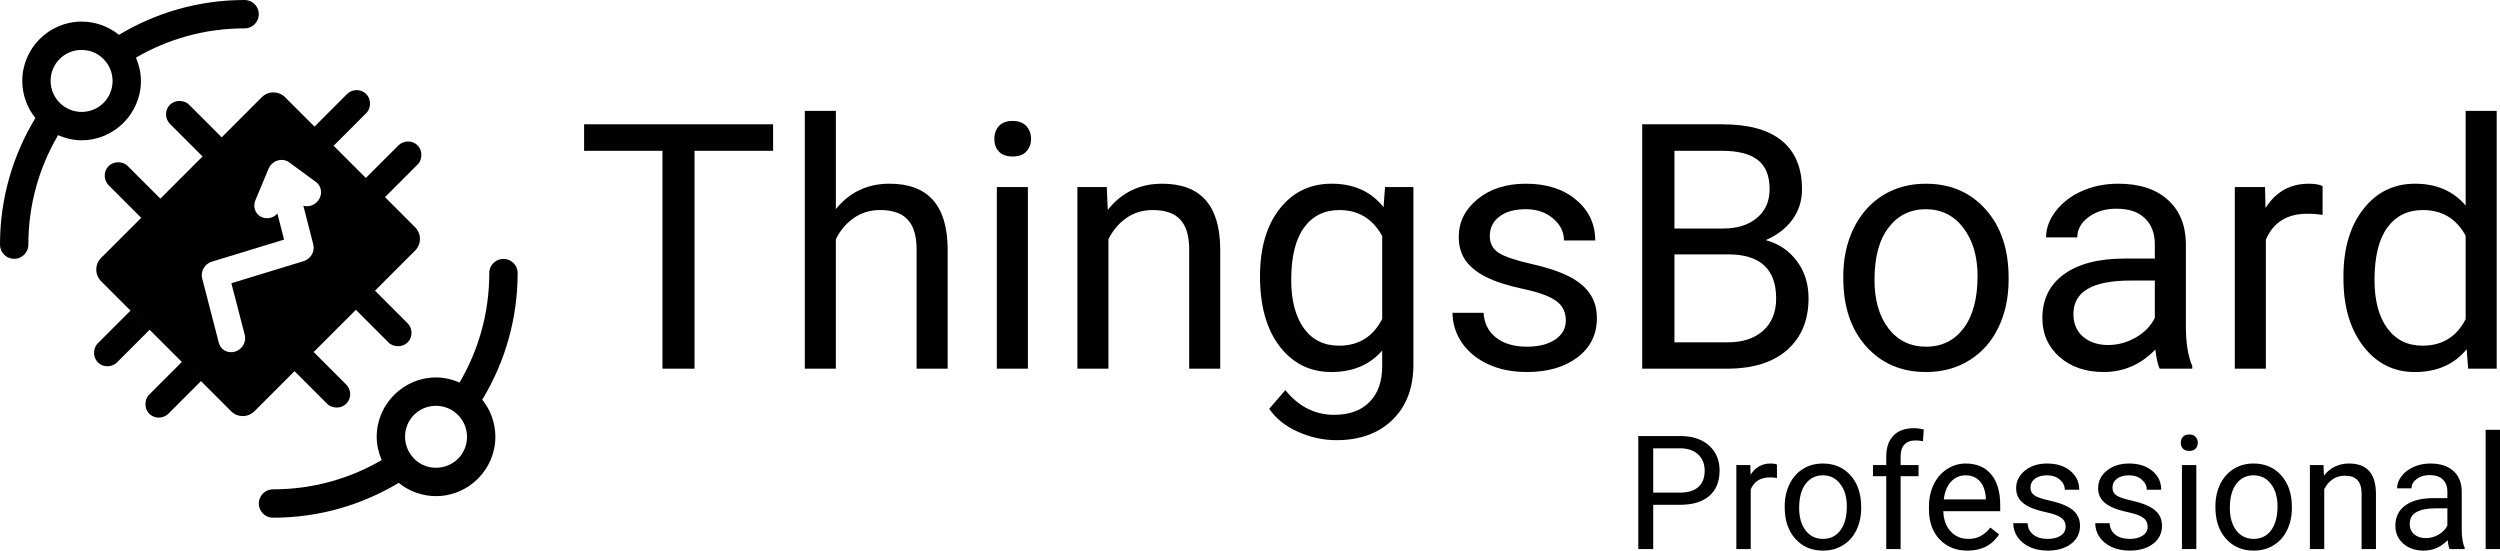
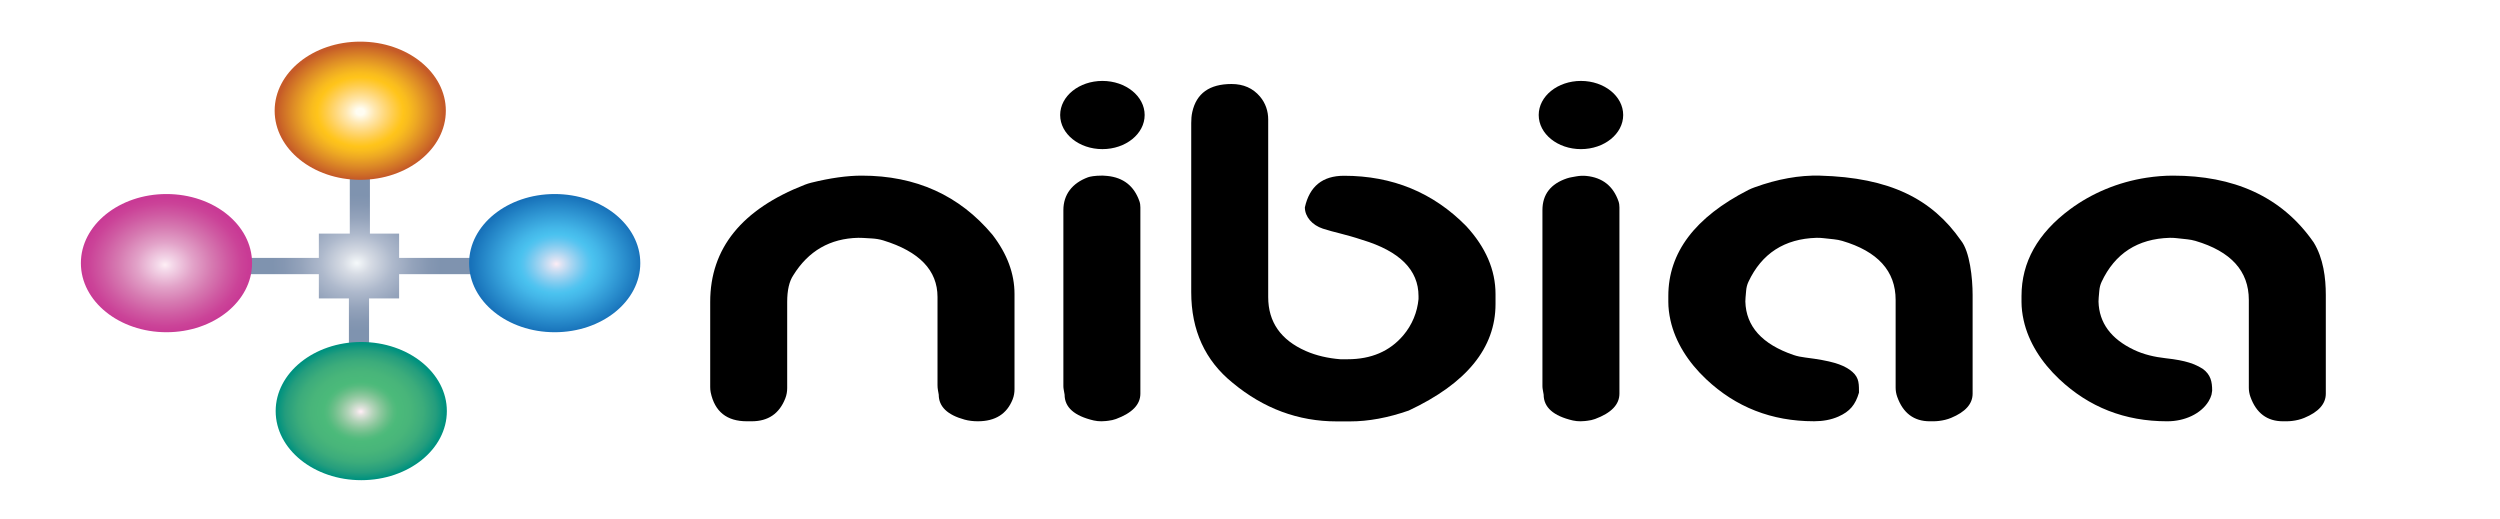
- <svg xmlns="http://www.w3.org/2000/svg" width="1452.9" height="320" version="1.1" viewBox="0 0 1452.9 320">
-   <g transform="matrix(1 0 0 1 4.9845e-8 -.0021828)">
-     <g transform="matrix(.9401 0 0 .9401 -.0010706 -688.49)">
-       <g stroke-width="28" />
-       <g transform="translate(0,732.36)">
-         <g>
-           <g transform="translate(-6.1238e-5,-732.36)" shape-rendering="auto">
-             <path d="m151.13 732.36c-28.363 0-54.915 7.915-77.613 21.537-6.472-5.262-14.605-8.191-23.067-8.194a8.766 8.766 0 0 0-0.004 0c-20.154 7.3e-4 -36.679 16.528-36.678 36.682a8.766 8.766 0 0 0 0 0.011c0.01 8.415 2.927 16.483 8.103 22.927-13.83 22.83-21.87 49.58-21.87 78.17a8.766 8.766 0 1 0 17.531 0c0-24.702 6.719-47.748 18.378-67.574 4.566 1.985 9.473 3.15 14.519 3.157a8.766 8.766 0 0 0 0.012 0c20.155 6.2e-4 36.683-16.527 36.682-36.682a8.766 8.766 0 0 0 0-4e-3c-0.002-4.999-1.139-9.863-3.083-14.397 19.717-11.484 42.585-18.095 67.085-18.095a8.766 8.766 0 1 0 0-17.531zm-100.69 30.88c5.913 2e-3 11.191 2.512 14.836 7.077a8.766 8.766 0 0 0 0.183 0.215c2.671 3.38 4.133 7.553 4.134 11.863-0.002 10.677-8.468 19.144-19.144 19.148-4.37-8e-3 -8.601-1.509-12-4.255a8.766 8.766 0 0 0-0.012-9e-3c-4.514-3.633-7.136-9.098-7.144-14.893 0.003-10.677 8.47-19.144 19.148-19.146z" color="#000000" color-rendering="auto" image-rendering="auto" solid-color="#000000" style="isolation:auto;mix-blend-mode:normal;text-decoration-color:#000000;text-decoration-line:none;text-decoration-style:solid;text-indent:0;text-transform:none;white-space:normal" />
-             <path d="m66.992 835.19c-1.492 1.558-2.366 3.71-2.258 6.071 0.096 2.045 0.913 4.02 2.337 5.518 6.805 6.856 20.223 20.223 20.223 20.223l11.844-11.83s-12.973-12.961-20.176-20.171c-1.604-1.633-3.75-2.314-6.012-2.324-2.358-0.011-4.467 0.954-5.959 2.512zm32.147 19.98-36.639 36.64c-3.975 3.976-3.975 10.421 0 14.397l80.387 80.387c3.976 3.976 10.422 3.976 14.398 0l99.344-99.344c3.975-3.976 3.975-10.422-6.7e-4 -14.398l-18.63-18.63-31.75-31.76-30.01-30c-3.976-3.975-10.421-3.975-14.397 0l-62.7 62.7zm37.911-37.91s-12.973-12.961-20.176-20.171c-1.604-1.633-3.75-2.314-6.012-2.324-4.717-0.023-8.434 3.862-8.217 8.583 0.096 2.045 0.913 4.02 2.337 5.518 6.805 6.856 20.223 20.223 20.223 20.223l11.844-11.83zm69.193 5.213s12.961-12.973 20.171-20.176c1.633-1.604 2.314-3.75 2.324-6.012 0.022-4.717-3.862-8.434-8.583-8.217-2.045 0.096-4.02 0.913-5.518 2.337-6.856 6.805-20.223 20.223-20.223 20.223l11.83 11.844zm31.753 31.753s12.961-12.973 20.171-20.176c1.633-1.604 2.314-3.75 2.324-6.012 0.022-4.717-3.862-8.434-8.583-8.217-2.045 0.096-4.02 0.913-5.518 2.337-6.856 6.805-20.223 20.223-20.223 20.223l11.83 11.844zm-18.009 69.667s12.973 12.961 20.178 20.169c1.604 1.632 3.75 2.314 6.012 2.324 4.717 0.022 8.434-3.861 8.217-8.583l-2e-3 2e-3c-0.096-2.045-0.914-4.021-2.338-5.519-6.805-6.856-20.222-20.222-20.222-20.222l-11.844 11.83zm-37.914 37.914s12.973 12.961 20.178 20.169c1.604 1.632 3.75 2.314 6.012 2.324 4.717 0.023 8.434-3.861 8.217-8.583h-2e-3c-0.096-2.045-0.913-4.021-2.337-5.518-6.805-6.856-20.223-20.223-20.223-20.223l-11.844 11.83zm-69.667-5.687s-12.961 12.973-20.169 20.178c-1.632 1.604-2.314 3.75-2.324 6.012-0.023 4.717 3.861 8.434 8.583 8.217h-0.002c2.045-0.096 4.02-0.913 5.518-2.337 6.856-6.805 20.223-20.223 20.223-20.223l-11.82-11.84zm-31.743-31.74s-12.961 12.973-20.169 20.178c-1.632 1.604-2.314 3.75-2.324 6.012-0.023 4.717 3.861 8.434 8.583 8.217h-0.002c2.045-0.096 4.02-0.913 5.518-2.337 6.856-6.805 20.223-20.223 20.223-20.223l-11.829-11.85zm87.237-90.554c1.679-1.706 3.967-2.66 6.297-2.626 1.663 0.024 3.253 0.55 4.562 1.51l16.499 12.1c3.201 2.297 4.144 6.659 2.231 10.312-1.914 3.653-6.123 5.524-9.951 4.423l6.124 23.948c1.113 4.352-1.564 8.968-5.983 10.317l-44.642 13.631 8.246 31.883c1.173 4.37-1.502 9.044-5.955 10.407s-8.976-1.111-10.068-5.505l-10.282-39.769c-1.127-4.356 1.549-8.985 5.976-10.338l44.661-13.637-4.122-16.118c-2.763 3.064-7.234 3.808-10.586 1.762-3.353-2.047-4.614-6.29-2.986-10.047l8.117-19.454c0.433-1.038 1.067-1.989 1.862-2.797z" color="#000000" color-rendering="auto" fill-rule="evenodd" image-rendering="auto" solid-color="#000000" style="isolation:auto;mix-blend-mode:normal;text-decoration-color:#000000;text-decoration-line:none;text-decoration-style:solid;text-indent:0;text-transform:none;white-space:normal" />
-             <path d="m168.87 1052.4c28.363 0 54.915-7.915 77.614-21.538 6.472 5.262 14.605 8.192 23.067 8.194a8.766 8.766 0 0 0 4e-3 0c20.155-7e-4 36.68-16.528 36.679-36.682a8.766 8.766 0 0 0 0-0.011c-0.01-8.415-2.927-16.484-8.103-22.927 13.825-22.82 21.866-49.572 21.866-78.162a8.766 8.766 0 1 0-17.531 0c0 24.703-6.719 47.749-18.378 67.575-4.566-1.985-9.473-3.15-14.519-3.157a8.766 8.766 0 0 0-0.012 0c-20.155-6.2e-4 -36.683 16.527-36.682 36.682 2e-3 4.999 1.139 9.863 3.083 14.397-19.717 11.484-42.586 18.095-67.086 18.095a8.766 8.766 0 1 0 0 17.531zm100.69-30.875c-5.913 0-11.191-2.512-14.836-7.077a8.766 8.766 0 0 0-0.183-0.215c-2.671-3.38-4.133-7.553-4.134-11.863 2e-3 -10.677 8.468-19.144 19.144-19.148 4.37 8e-3 8.601 1.509 12 4.255a8.766 8.766 0 0 0 0.012 9e-3c4.514 3.633 7.136 9.098 7.144 14.893-3e-3 10.677-8.47 19.145-19.148 19.146z" color="#000000" color-rendering="auto" image-rendering="auto" solid-color="#000000" style="isolation:auto;mix-blend-mode:normal;text-decoration-color:#000000;text-decoration-line:none;text-decoration-style:solid;text-indent:0;text-transform:none;white-space:normal" />
-           </g>
-           <path d="m477.92 93.229h-48.56v134.68h-19.82v-134.68h-48.45v-16.395h116.83v16.394z" />
-           <path d="m516.72 129.23q12.762-15.668 33.203-15.668 35.59 0 35.901 40.155v74.188h-19.196v-74.292q-0.104-12.14-5.603-17.95-5.396-5.811-16.913-5.811-9.338 0-16.394 4.981-7.056 4.981-10.999 13.074v79.999h-19.19v-159.38h19.196v60.699z" />
-           <path d="m635.43 227.91h-19.2v-112.27h19.2zm-20.76-142.05q0-4.669 2.801-7.886 2.905-3.217 8.508-3.217t8.508 3.217 2.905 7.886q0 4.669-2.905 7.782t-8.508 3.113-8.508-3.113q-2.8-3.113-2.8-7.782z" />
-           <path d="m684.19 115.64 0.623 14.111q12.866-16.187 33.618-16.187 35.59 0 35.901 40.155v74.188h-19.196v-74.292q-0.104-12.14-5.603-17.95-5.396-5.811-16.913-5.811-9.338 0-16.394 4.981-7.056 4.981-10.999 13.074v79.999h-19.196v-112.27h18.158z" />
-           <path d="m778.92 170.84q0-26.251 12.14-41.711 12.14-15.564 32.166-15.564 20.544 0 32.062 14.526l0.934-12.451h17.535v109.57q0 21.79-12.97 34.344-12.866 12.555-34.656 12.555-12.14 0-23.761-5.188t-17.743-14.215l9.961-11.517q12.347 15.253 30.194 15.253 14.008 0 21.79-7.886 7.886-7.886 7.886-22.205v-9.65q-11.517 13.281-31.439 13.281-19.714 0-31.958-15.875-12.14-15.875-12.14-43.268zm19.299 2.179q0 18.988 7.782 29.883 7.782 10.791 21.79 10.791 18.158 0 26.666-16.498v-51.257q-8.82-16.083-26.459-16.083-14.008 0-21.893 10.895-7.886 10.895-7.886 32.269z" />
-           <path d="m967.98 198.13q0-7.782-5.914-12.036-5.811-4.358-20.441-7.471-14.526-3.113-23.138-7.471-8.508-4.358-12.659-10.376-4.047-6.018-4.047-14.319 0-13.8 11.621-23.346 11.725-9.546 29.883-9.546 19.092 0 30.92 9.857 11.932 9.857 11.932 25.214h-19.299q0-7.886-6.744-13.593-6.641-5.707-16.809-5.707-10.48 0-16.394 4.565-5.914 4.565-5.914 11.932 0 6.952 5.499 10.48 5.499 3.528 19.818 6.744 14.423 3.217 23.346 7.678 8.923 4.462 13.177 10.791 4.358 6.226 4.358 15.253 0 15.045-12.036 24.176-12.036 9.027-31.232 9.027-13.489 0-23.865-4.773t-16.29-13.281q-5.811-8.612-5.811-18.573h19.196q0.519 9.65 7.678 15.356 7.263 5.603 19.092 5.603 10.895 0 17.432-4.358 6.641-4.462 6.641-11.829z" />
-           <path d="m1015.2 227.91v-151.07h49.39q24.591 0 36.938 10.168 12.451 10.168 12.451 30.09 0 10.583-6.018 18.781-6.018 8.093-16.394 12.555 12.244 3.424 19.299 13.074 7.159 9.546 7.159 22.827 0 20.337-13.178 31.958t-37.25 11.621h-52.399zm19.922-70.66v54.37h32.892q13.904 0 21.893-7.159 8.093-7.263 8.093-19.922 0-27.289-29.675-27.289h-33.203zm0-15.979h30.09q13.074 0 20.856-6.537 7.886-6.537 7.886-17.743 0-12.451-7.263-18.054-7.263-5.707-22.101-5.707h-29.468v48.041z" />
-           <path d="m1139.5 170.74q0-16.498 6.433-29.675 6.537-13.177 18.054-20.337 11.621-7.159 26.459-7.159 22.931 0 37.042 15.875 14.215 15.875 14.215 42.23v1.349q0 16.394-6.329 29.468-6.226 12.97-17.95 20.233-11.621 7.263-26.77 7.263-22.827 0-37.042-15.875-14.1-15.88-14.1-42.02v-1.349zm19.299 2.283q0 18.677 8.612 29.987 8.716 11.31 23.242 11.31 14.63 0 23.242-11.414 8.612-11.517 8.612-32.166 0-18.469-8.82-29.883-8.716-11.517-23.242-11.517-14.215 0-22.931 11.31-8.716 11.31-8.716 32.373z" />
-           <path d="m1335.1 227.91q-1.66-3.32-2.698-11.829-13.385 13.904-31.958 13.904-16.602 0-27.289-9.338-10.584-9.442-10.584-23.865 0-17.535 13.281-27.185 13.385-9.753 37.561-9.753h18.677v-8.82q0-10.065-6.018-15.979-6.018-6.018-17.743-6.018-10.272 0-17.224 5.188-6.952 5.188-6.952 12.555h-19.299q0-8.405 5.914-16.187 6.018-7.886 16.186-12.451 10.272-4.565 22.516-4.565 19.403 0 30.402 9.753 10.998 9.65 11.414 26.666v51.672q0 15.46 3.943 24.591v1.66h-20.129zm-31.854-14.63q9.027 0 17.12-4.669 8.093-4.669 11.725-12.14v-23.035h-15.045q-35.278 0-35.278 20.648 0 9.027 6.018 14.111 6.018 5.084 15.46 5.084z" />
-           <path d="m1435.8 132.87q-4.358-0.726-9.442-0.726-18.884 0-25.629 16.083v79.688h-19.196v-112.27h18.677l0.311 12.97q9.442-15.045 26.77-15.045 5.603 0 8.508 1.453v17.847z" />
-           <path d="m1448.7 170.84q0-25.836 12.244-41.504 12.244-15.771 32.062-15.771 19.714 0 31.232 13.489v-58.517h19.196v159.38h-17.639l-0.934-12.036q-11.517 14.111-32.062 14.111-19.507 0-31.854-15.979-12.244-15.979-12.244-41.711v-1.453zm19.196 2.179q0 19.092 7.886 29.883 7.886 10.791 21.79 10.791 18.262 0 26.666-16.394v-51.57q-8.612-15.875-26.459-15.875-14.111 0-21.997 10.895-7.886 10.895-7.886 32.269z" />
-         </g>
-       </g>
-     </g>
-     <path d="m960.78 293.38v25.716h-8.662v-65.688h24.226q10.783 0 16.874 5.504 6.135 5.504 6.135 14.572 0 9.565-6 14.752-5.956 5.144-17.099 5.144zm0-7.083h15.565q6.948 0 10.648-3.248 3.699-3.294 3.699-9.474 0-5.865-3.699-9.385-3.7-3.518-10.151-3.654h-16.061zm71.915-8.526q-1.896-0.316-4.106-0.316-8.211 0-11.144 6.993v34.648h-8.346v-48.815h8.12l0.135 5.638q4.106-6.542 11.64-6.542 2.436 0 3.699 0.632v7.76zm4.511 16.467q0-7.173 2.797-12.903 2.842-5.73 7.85-8.843 5.053-3.113 11.504-3.113 9.971 0 16.107 6.902 6.18 6.903 6.18 18.362v0.587q0 7.128-2.752 12.813-2.707 5.639-7.805 8.798-5.053 3.157-11.639 3.157-9.926 0-16.107-6.902-6.136-6.902-6.136-18.272v-0.587zm8.392 0.993q0 8.12 3.744 13.038 3.789 4.918 10.106 4.918 6.361 0 10.106-4.963 3.745-5.008 3.745-13.986 0-8.03-3.836-12.994-3.789-5.007-10.106-5.007-6.18 0-9.971 4.918-3.789 4.918-3.789 14.075zm50.62 23.865v-42.363h-7.715v-6.451h7.715v-5.008q0-7.85 4.196-12.137 4.195-4.286 11.865-4.286 2.887 0 5.729 0.767l-0.451 6.768q-2.12-0.406-4.511-0.406-4.06 0-6.271 2.391-2.211 2.346-2.211 6.768v5.144h10.422v6.451h-10.422v42.363zm47.191 0.902q-9.925 0-16.152-6.496-6.226-6.542-6.226-17.46v-1.534q0-7.264 2.752-12.949 2.797-5.729 7.761-8.933 5.007-3.248 10.828-3.248 9.52 0 14.797 6.272 5.279 6.271 5.279 17.956v3.474h-33.07q0.18 7.218 4.196 11.684 4.061 4.421 10.288 4.421 4.421 0 7.489-1.805 3.068-1.804 5.369-4.782l5.099 3.97q-6.136 9.428-18.407 9.428zm-1.038-43.762q-5.053 0-8.483 3.699-3.428 3.655-4.24 10.287h24.452v-0.631q-0.36-6.362-3.428-9.835-3.068-3.519-8.301-3.519zm58.109 29.911q0-3.384-2.571-5.233-2.526-1.895-8.888-3.248-6.317-1.354-10.061-3.248-3.699-1.895-5.504-4.511-1.76-2.617-1.76-6.226 0-6.001 5.053-10.151 5.099-4.151 12.994-4.151 8.301 0 13.443 4.287 5.188 4.285 5.188 10.963h-8.391q0-3.428-2.933-5.91-2.887-2.481-7.308-2.481-4.557 0-7.128 1.985-2.572 1.985-2.572 5.188 0 3.022 2.391 4.557 2.391 1.534 8.618 2.933 6.271 1.398 10.15 3.338 3.88 1.94 5.73 4.692 1.894 2.707 1.894 6.631 0 6.542-5.233 10.512-5.233 3.925-13.581 3.925-5.865 0-10.377-2.075-4.511-2.075-7.082-5.774-2.526-3.745-2.526-8.076h8.346q0.226 4.196 3.339 6.678 3.157 2.436 8.301 2.436 4.737 0 7.579-1.896 2.887-1.939 2.887-5.143zm47.642 0q0-3.384-2.571-5.233-2.526-1.895-8.888-3.248-6.316-1.354-10.061-3.248-3.699-1.895-5.504-4.511-1.76-2.617-1.76-6.226 0-6.001 5.053-10.151 5.099-4.151 12.994-4.151 8.301 0 13.443 4.287 5.188 4.285 5.188 10.963h-8.391q0-3.428-2.933-5.91-2.887-2.481-7.309-2.481-4.557 0-7.128 1.985-2.572 1.985-2.572 5.188 0 3.022 2.391 4.557 2.391 1.534 8.618 2.933 6.271 1.398 10.15 3.338 3.88 1.94 5.73 4.692 1.894 2.707 1.894 6.631 0 6.542-5.233 10.512-5.233 3.925-13.581 3.925-5.865 0-10.377-2.075-4.511-2.075-7.082-5.774-2.526-3.745-2.526-8.076h8.346q0.226 4.196 3.339 6.678 3.157 2.436 8.301 2.436 4.737 0 7.579-1.896 2.887-1.939 2.887-5.143zm28.288 12.948h-8.346v-48.815h8.346zm-9.023-61.764q0-2.03 1.218-3.428 1.264-1.399 3.7-1.399 2.437 0 3.7 1.398 1.264 1.399 1.264 3.429 0 2.03-1.264 3.384-1.263 1.354-3.699 1.354-2.438 0-3.7-1.354-1.218-1.354-1.218-3.384zm20.122 36.905q0-7.173 2.796-12.903 2.843-5.73 7.85-8.843 5.053-3.113 11.505-3.113 9.971 0 16.106 6.902 6.181 6.903 6.181 18.362v0.587q0 7.128-2.752 12.813-2.707 5.639-7.804 8.798-5.053 3.157-11.64 3.157-9.925 0-16.106-6.902-6.136-6.902-6.136-18.272v-0.587zm8.391 0.993q0 8.12 3.745 13.038 3.789 4.918 10.106 4.918 6.361 0 10.106-4.963 3.744-5.008 3.744-13.986 0-8.03-3.835-12.994-3.79-5.007-10.106-5.007-6.181 0-9.971 4.918-3.79 4.918-3.79 14.075zm54.41-24.949 0.271 6.135q5.595-7.039 14.617-7.039 15.474 0 15.61 17.46v32.258h-8.346v-32.301q-0.044-5.279-2.436-7.805-2.346-2.526-7.354-2.526-4.06 0-7.128 2.166-3.068 2.165-4.782 5.684v34.784h-8.346v-48.816zm73.313 48.815q-0.722-1.443-1.173-5.143-5.82 6.045-13.896 6.045-7.218 0-11.865-4.06-4.602-4.106-4.602-10.377 0-7.624 5.775-11.82 5.82-4.241 16.331-4.241h8.121v-3.835q0-4.376-2.617-6.948-2.616-2.616-7.715-2.616-4.466 0-7.489 2.256-3.023 2.256-3.023 5.459h-8.391q0-3.655 2.571-7.038 2.617-3.428 7.038-5.413 4.466-1.986 9.79-1.986 8.436 0 13.219 4.241 4.782 4.196 4.962 11.594v22.467q0 6.723 1.715 10.694v0.721zm-13.852-6.361q3.925 0 7.444-2.03 3.519-2.03 5.099-5.279v-10.015h-6.542q-15.341 0-15.341 8.978 0 3.926 2.617 6.136t6.722 2.211zm43.131 6.361h-8.346v-69.297h8.346v69.298z" stroke-width=".934" />
-   </g>
+ <svg xmlns="http://www.w3.org/2000/svg" width="1543.4" height="320" version="1.1" viewBox="0 0 1543.4 320" id="svg349">
+   <defs id="defs353">
+     <radialGradient id="SVGID_1_" cx="238.122" cy="246.249" r="92.36" gradientUnits="userSpaceOnUse">
+       <stop offset="8.043184e-03" style="stop-color:#F3F7F9" id="stop20" />
+       <stop offset="0.118" style="stop-color:#D6DBE4" id="stop22" />
+       <stop offset="0.303" style="stop-color:#AEB9CC" id="stop24" />
+       <stop offset="0.469" style="stop-color:#94A3BB" id="stop26" />
+       <stop offset="0.609" style="stop-color:#8597B2" id="stop28" />
+       <stop offset="0.708" style="stop-color:#7F93AF" id="stop30" />
+     </radialGradient>
+     <radialGradient id="SVGID_00000129203836781694822460000006390568805972796814_" cx="240.825" cy="100.774" r="64.569" gradientUnits="userSpaceOnUse" gradientTransform="matrix(0.795582,0,0,0.6422341,30.80812,4.29586)">
+       <stop offset="0.049" style="stop-color:#FFFDF2" id="stop35" />
+       <stop offset="0.172" style="stop-color:#FFE8B2" id="stop37" />
+       <stop offset="0.295" style="stop-color:#FFD87B" id="stop39" />
+       <stop offset="0.397" style="stop-color:#FFCD4D" id="stop41" />
+       <stop offset="0.474" style="stop-color:#FFC72B" id="stop43" />
+       <stop offset="0.517" style="stop-color:#FFC41A" id="stop45" />
+       <stop offset="0.583" style="stop-color:#F9BC1E" id="stop47" />
+       <stop offset="0.686" style="stop-color:#EDA823" id="stop49" />
+       <stop offset="0.813" style="stop-color:#DD8B26" id="stop51" />
+       <stop offset="0.958" style="stop-color:#CB6727" id="stop53" />
+       <stop offset="1" style="stop-color:#C65B28" id="stop55" />
+     </radialGradient>
+     <radialGradient id="SVGID_00000039815194632815794430000001900237238569290167_" cx="89.307" cy="247.904" r="65.211" gradientUnits="userSpaceOnUse" gradientTransform="matrix(0.795582,0,0,0.6422341,30.80812,4.29586)">
+       <stop offset="8.043184e-03" style="stop-color:#FDEDF4" id="stop60" />
+       <stop offset="0.089" style="stop-color:#F4D8E9" id="stop62" />
+       <stop offset="0.335" style="stop-color:#E2A2C8" id="stop64" />
+       <stop offset="0.558" style="stop-color:#D67AB1" id="stop66" />
+       <stop offset="0.75" style="stop-color:#CF5AA2" id="stop68" />
+       <stop offset="0.904" style="stop-color:#CB4398" id="stop70" />
+       <stop offset="1" style="stop-color:#C93A95" id="stop72" />
+     </radialGradient>
+     <radialGradient id="SVGID_00000093877177837186022340000015456694378651029406_" cx="392.987" cy="247.065" r="66.366" gradientUnits="userSpaceOnUse" gradientTransform="matrix(0.795582,0,0,0.6422341,30.80812,4.29586)">
+       <stop offset="0" style="stop-color:#FDEDF4" id="stop77" />
+       <stop offset="0.068" style="stop-color:#DAE2F3" id="stop79" />
+       <stop offset="0.188" style="stop-color:#A4D4F1" id="stop81" />
+       <stop offset="0.293" style="stop-color:#79CAF0" id="stop83" />
+       <stop offset="0.378" style="stop-color:#58C4F0" id="stop85" />
+       <stop offset="0.431" style="stop-color:#4AC2EF" id="stop87" />
+       <stop offset="0.531" style="stop-color:#43B6E8" id="stop89" />
+       <stop offset="0.73" style="stop-color:#3199D5" id="stop91" />
+       <stop offset="1" style="stop-color:#1771B9" id="stop93" />
+     </radialGradient>
+     <radialGradient id="SVGID_00000018926571816506027210000005164006588569812887_" cx="241.165" cy="388.974" r="65.211" gradientUnits="userSpaceOnUse" gradientTransform="matrix(0.795582,0,0,0.6422341,30.80812,4.29586)">
+       <stop offset="8.043184e-03" style="stop-color:#FDEDF4" id="stop98" />
+       <stop offset="0.052" style="stop-color:#E2E3DE" id="stop100" />
+       <stop offset="0.15" style="stop-color:#B2D3B8" id="stop102" />
+       <stop offset="0.242" style="stop-color:#8BC79C" id="stop104" />
+       <stop offset="0.324" style="stop-color:#6BBF89" id="stop106" />
+       <stop offset="0.393" style="stop-color:#54BB7E" id="stop108" />
+       <stop offset="0.441" style="stop-color:#4BBA7A" id="stop110" />
+       <stop offset="0.595" style="stop-color:#48B57A" id="stop112" />
+       <stop offset="0.747" style="stop-color:#3CAC7B" id="stop114" />
+       <stop offset="0.897" style="stop-color:#249D7D" id="stop116" />
+       <stop offset="1" style="stop-color:#00927F" id="stop118" />
+     </radialGradient>
+   </defs>
+   <path d="m 532.009,108.428 c 33.446,0 60.361,12.183 80.728,36.543 9.054,11.779 13.581,23.955 13.581,36.543 V 240.227 c 0,2.132 -0.342,4.277 -1.146,6.307 -3.564,9.03 -10.732,13.545 -21.489,13.545 v 0 c -2.777,0 -5.561,-0.302 -8.194,-1.021 -10.637,-2.916 -15.951,-8.054 -15.951,-15.42 l -0.485,-2.736 c -0.183,-1.015 -0.271,-2.042 -0.271,-3.07 v -54.487 c 0,-16.422 -11.162,-28.066 -33.486,-34.925 -2.291,-0.706 -4.726,-1.079 -7.176,-1.22 l -5.513,-0.321 c -0.907,-0.051 -1.822,-0.084 -2.729,-0.064 -17.439,0.379 -30.813,8.092 -40.129,23.127 -2.514,3.757 -3.771,9.235 -3.771,16.441 v 53.19 c 0,2.145 -0.358,4.297 -1.154,6.339 -3.684,9.447 -10.589,14.168 -20.725,14.168 h -3.015 c -12.387,0 -19.826,-5.941 -22.324,-17.816 -0.231,-1.105 -0.31,-2.235 -0.31,-3.352 v -52.522 c 0,-33.069 19.492,-57.191 58.475,-72.367 1.241,-0.482 2.562,-0.899 3.882,-1.227 11.751,-2.909 22.149,-4.367 31.203,-4.367 z" id="path4" style="stroke-width:0.715" />
+   <path d="m 684.8,51.988 c 7.932,0.957 13.883,5.363 17.861,13.224 0.915,1.805 1.368,3.751 1.368,5.697 v 2.196 c 0,6.788 -5.203,12.048 -15.609,15.767 -2.387,0.854 -4.988,1.284 -7.598,1.284 h -0.939 c -12.936,0 -20.637,-5.998 -23.112,-18.008 -0.199,-0.976 -0.294,-1.984 -0.207,-2.974 0.613,-6.647 5.394,-11.766 14.344,-15.356 1.432,-0.572 2.975,-0.931 4.551,-1.162 l 3.644,-0.533 c 1.878,-0.276 3.811,-0.36 5.696,-0.135 z m -1.225,56.619 c 9.937,1.002 16.556,6.198 19.85,15.6 0.438,1.24 0.597,2.537 0.597,3.821 v 114.998 c 0,6.718 -5.02,11.933 -15.06,15.651 -1.504,0.559 -3.127,0.893 -4.766,1.079 l -1.496,0.173 c -0.875,0.103 -1.766,0.154 -2.649,0.154 v 0 c -1.623,0 -3.246,-0.141 -4.805,-0.501 -12.005,-2.8 -18.004,-8.111 -18.004,-15.94 l -0.565,-3.198 c -0.127,-0.706 -0.191,-1.426 -0.191,-2.139 V 129.75 c 0,-9.691 5.49,-16.705 15.196,-20.307 0.811,-0.302 1.305,-0.36 3.087,-0.681 l 2.554,-0.257 c 2.816,-0.193 4.177,-0.103 6.253,0.103 z" id="path6" style="stroke-width:0.715" />
+   <path d="m 980.558,51.988 c 7.932,0.957 13.883,5.363 17.861,13.224 0.915,1.805 1.368,3.751 1.368,5.697 v 2.196 c 0,6.788 -5.203,12.048 -15.609,15.767 -2.387,0.854 -4.988,1.284 -7.598,1.284 h -0.939 c -12.936,0 -20.606,-4.046 -23.08,-16.049 -0.199,-0.976 -0.334,-3.943 -0.239,-4.932 0.613,-6.647 5.394,-11.766 14.344,-15.356 1.432,-0.572 2.975,-0.931 4.551,-1.162 l 3.644,-0.533 c 1.87,-0.276 3.803,-0.36 5.696,-0.135 z m -1.233,56.619 c 9.937,1.002 16.556,6.198 19.85,15.6 0.438,1.24 0.597,2.537 0.597,3.821 v 114.998 c 0,6.718 -5.02,11.933 -15.06,15.651 -1.504,0.559 -3.127,0.893 -4.766,1.079 l -1.496,0.173 c -0.875,0.103 -1.766,0.154 -2.649,0.154 v 0 c -1.623,0 -3.246,-0.141 -4.805,-0.501 -12.005,-2.8 -18.004,-8.111 -18.004,-15.94 l -0.565,-3.198 c -0.127,-0.706 -0.191,-1.426 -0.191,-2.139 V 129.75 c 0,-9.691 5.044,-16.236 15.124,-19.633 0.963,-0.328 1.981,-0.552 2.999,-0.739 l 2.721,-0.488 c 2.061,-0.372 4.177,-0.488 6.245,-0.283 z" id="path8" style="stroke-width:0.715" />
+   <path d="m 1123.508,108.428 c 43.232,1.156 69.24,14.392 87.124,40.063 5.45,6.795 7.184,23.178 7.184,33.634 v 60.903 c 0,6.313 -4.439,11.303 -13.318,14.97 -2.355,0.976 -4.941,1.58 -7.558,1.882 v 0 c -1.169,0.135 -2.347,0.206 -3.532,0.206 h -1.997 c -9.833,0 -16.548,-5.035 -20.144,-15.112 -0.652,-1.83 -0.979,-3.738 -0.979,-5.645 v -54.16 c 0,-17.816 -10.995,-29.967 -32.985,-36.46 -1.631,-0.482 -3.349,-0.79 -5.068,-0.976 l -6.731,-0.726 c -1.329,-0.141 -2.681,-0.225 -4.018,-0.186 -19.826,0.572 -33.86,9.64 -42.086,27.192 -0.811,1.721 -1.241,3.552 -1.4,5.388 l -0.374,4.277 c -0.103,1.15 -0.135,1.818 -0.119,2.473 0.414,15.356 10.327,26.351 29.755,33.004 2.315,0.796 4.789,1.252 7.28,1.567 16.222,2.036 22.435,4.213 27.217,7.424 5.577,3.918 5.895,7.456 5.895,13.037 v 1.22 c -2.18,7.45 -5.577,11.618 -12.69,14.765 -4.535,2.01 -9.698,2.896 -14.861,2.896 h -0.366 c -25.944,0 -48.109,-8.67 -66.487,-26.023 -11.019,-10.398 -18.959,-22.825 -21.966,-36.299 -0.883,-3.969 -1.329,-7.765 -1.329,-11.38 v -3.654 c 0,-26.813 16.485,-48.636 49.469,-65.463 1.217,-0.623 2.538,-1.143 3.843,-1.618 14.05,-5.106 27.639,-7.533 40.24,-7.199 z" id="path10" style="stroke-width:0.715" />
+   <path d="m 1341.553,108.428 c 36.843,0 66.821,12.402 86.814,41.225 6.038,9.845 7.494,22.016 7.494,32.471 v 60.903 c 0,6.313 -4.439,11.303 -13.318,14.97 -2.355,0.976 -4.941,1.58 -7.558,1.882 v 0 c -1.169,0.135 -2.347,0.206 -3.532,0.206 h -1.997 c -9.833,0 -16.548,-5.035 -20.144,-15.112 -0.652,-1.83 -0.979,-3.738 -0.979,-5.645 v -54.16 c 0,-17.816 -10.995,-29.967 -32.985,-36.46 -1.631,-0.482 -3.349,-0.79 -5.068,-0.976 l -6.731,-0.726 c -1.329,-0.141 -2.681,-0.225 -4.026,-0.186 -19.826,0.572 -33.86,9.64 -42.086,27.199 -0.803,1.721 -1.241,3.552 -1.4,5.388 l -0.382,4.277 c -0.103,1.156 -0.135,1.818 -0.119,2.479 0.35,13.134 7.662,23.082 21.934,29.845 5.951,2.826 12.674,4.399 19.516,5.151 12.865,1.413 18.06,3.564 22.953,6.576 4.853,3.577 5.76,7.874 5.76,13.461 l -0.406,2.498 c -0.366,1.323 -0.979,2.691 -1.798,4.046 -4.678,7.726 -14.774,12.344 -25.427,12.344 h -0.286 c -25.944,0 -48.109,-8.67 -66.487,-26.017 -11.019,-10.404 -18.967,-22.831 -21.966,-36.299 -0.883,-3.969 -1.329,-7.765 -1.329,-11.38 v -3.654 c 0,-20.873 9.992,-38.72 29.977,-53.543 13.262,-9.839 29.604,-16.801 47.305,-19.492 5.561,-0.848 10.987,-1.272 16.27,-1.272 z" id="path12" style="stroke-width:0.715" />
+   <path d="m 760.301,51.86 c 7.343,0 13.207,2.588 17.582,7.771 3.477,4.117 5.052,9.094 5.052,14.071 v 109.713 c 0,15.369 7.741,26.46 23.215,33.281 6.556,2.89 13.867,4.489 21.298,5.086 v 0 h 4.527 c 14.519,0 25.952,-4.894 34.29,-14.675 5.641,-6.621 8.712,-14.457 9.475,-22.472 v 0 -1.824 c 0,-16.139 -11.568,-27.712 -34.703,-34.713 -10.995,-3.648 -17.288,-4.605 -24.361,-6.943 -6.548,-2.164 -11.051,-7.302 -11.098,-13.018 V 128.003 c 2.888,-12.992 10.939,-19.492 24.146,-19.492 29.922,0 55.078,10.353 75.445,31.058 12.069,13.095 18.107,27.102 18.107,42.021 v 6.088 c 0,27.102 -17.853,49.028 -53.567,65.778 -12.825,4.47 -24.894,6.699 -36.215,6.699 h -8.298 c -23.645,0 -45.014,-7.919 -64.132,-23.75 C 743.96,222.604 735.415,203.922 735.415,180.371 V 75.995 c 0,-2.299 0.151,-4.605 0.66,-6.865 2.57,-11.515 10.645,-17.27 24.225,-17.27 z" id="path14" style="stroke-width:0.715" />
+   <ellipse cx="680.584" cy="71.011" id="circle16" rx="26.079" ry="21.052" style="stroke-width:0.715" />
+   <ellipse cx="976.015" cy="71.011" id="circle18" rx="26.079" ry="21.052" style="stroke-width:0.715" />
+   <polygon class="st0" points="232.71,156.66 248.33,156.66 248.33,217.87 270.98,217.87 270.98,241.22 333.17,241.22 333.17,256.86 270.98,256.86 270.98,280.18 247.66,280.18 247.66,335.83 232.02,335.83 232.02,280.18 208.7,280.18 208.7,256.86 143.07,256.86 143.07,241.22 208.7,241.22 208.7,217.87 232.71,217.87 " id="polygon33" style="fill:url(#SVGID_1_)" transform="matrix(0.795582,0,0,0.6422341,30.80812,4.29586)" />
+   <ellipse style="fill:url(#SVGID_00000129203836781694822460000006390568805972796814_);stroke-width:0.715" cx="222.4" cy="68.359" id="circle58" rx="52.843" ry="42.657" />
+   <ellipse style="fill:url(#SVGID_00000039815194632815794430000001900237238569290167_);stroke-width:0.715" cx="102.776" cy="162.446" id="circle75" rx="52.843" ry="42.657" />
+   <ellipse style="fill:url(#SVGID_00000093877177837186022340000015456694378651029406_);stroke-width:0.715" cx="342.446" cy="162.446" id="circle96" rx="52.843" ry="42.657" />
+   <ellipse style="fill:url(#SVGID_00000018926571816506027210000005164006588569812887_);stroke-width:0.715" cx="223.029" cy="253.785" id="circle121" rx="52.843" ry="42.657" />
</svg>
